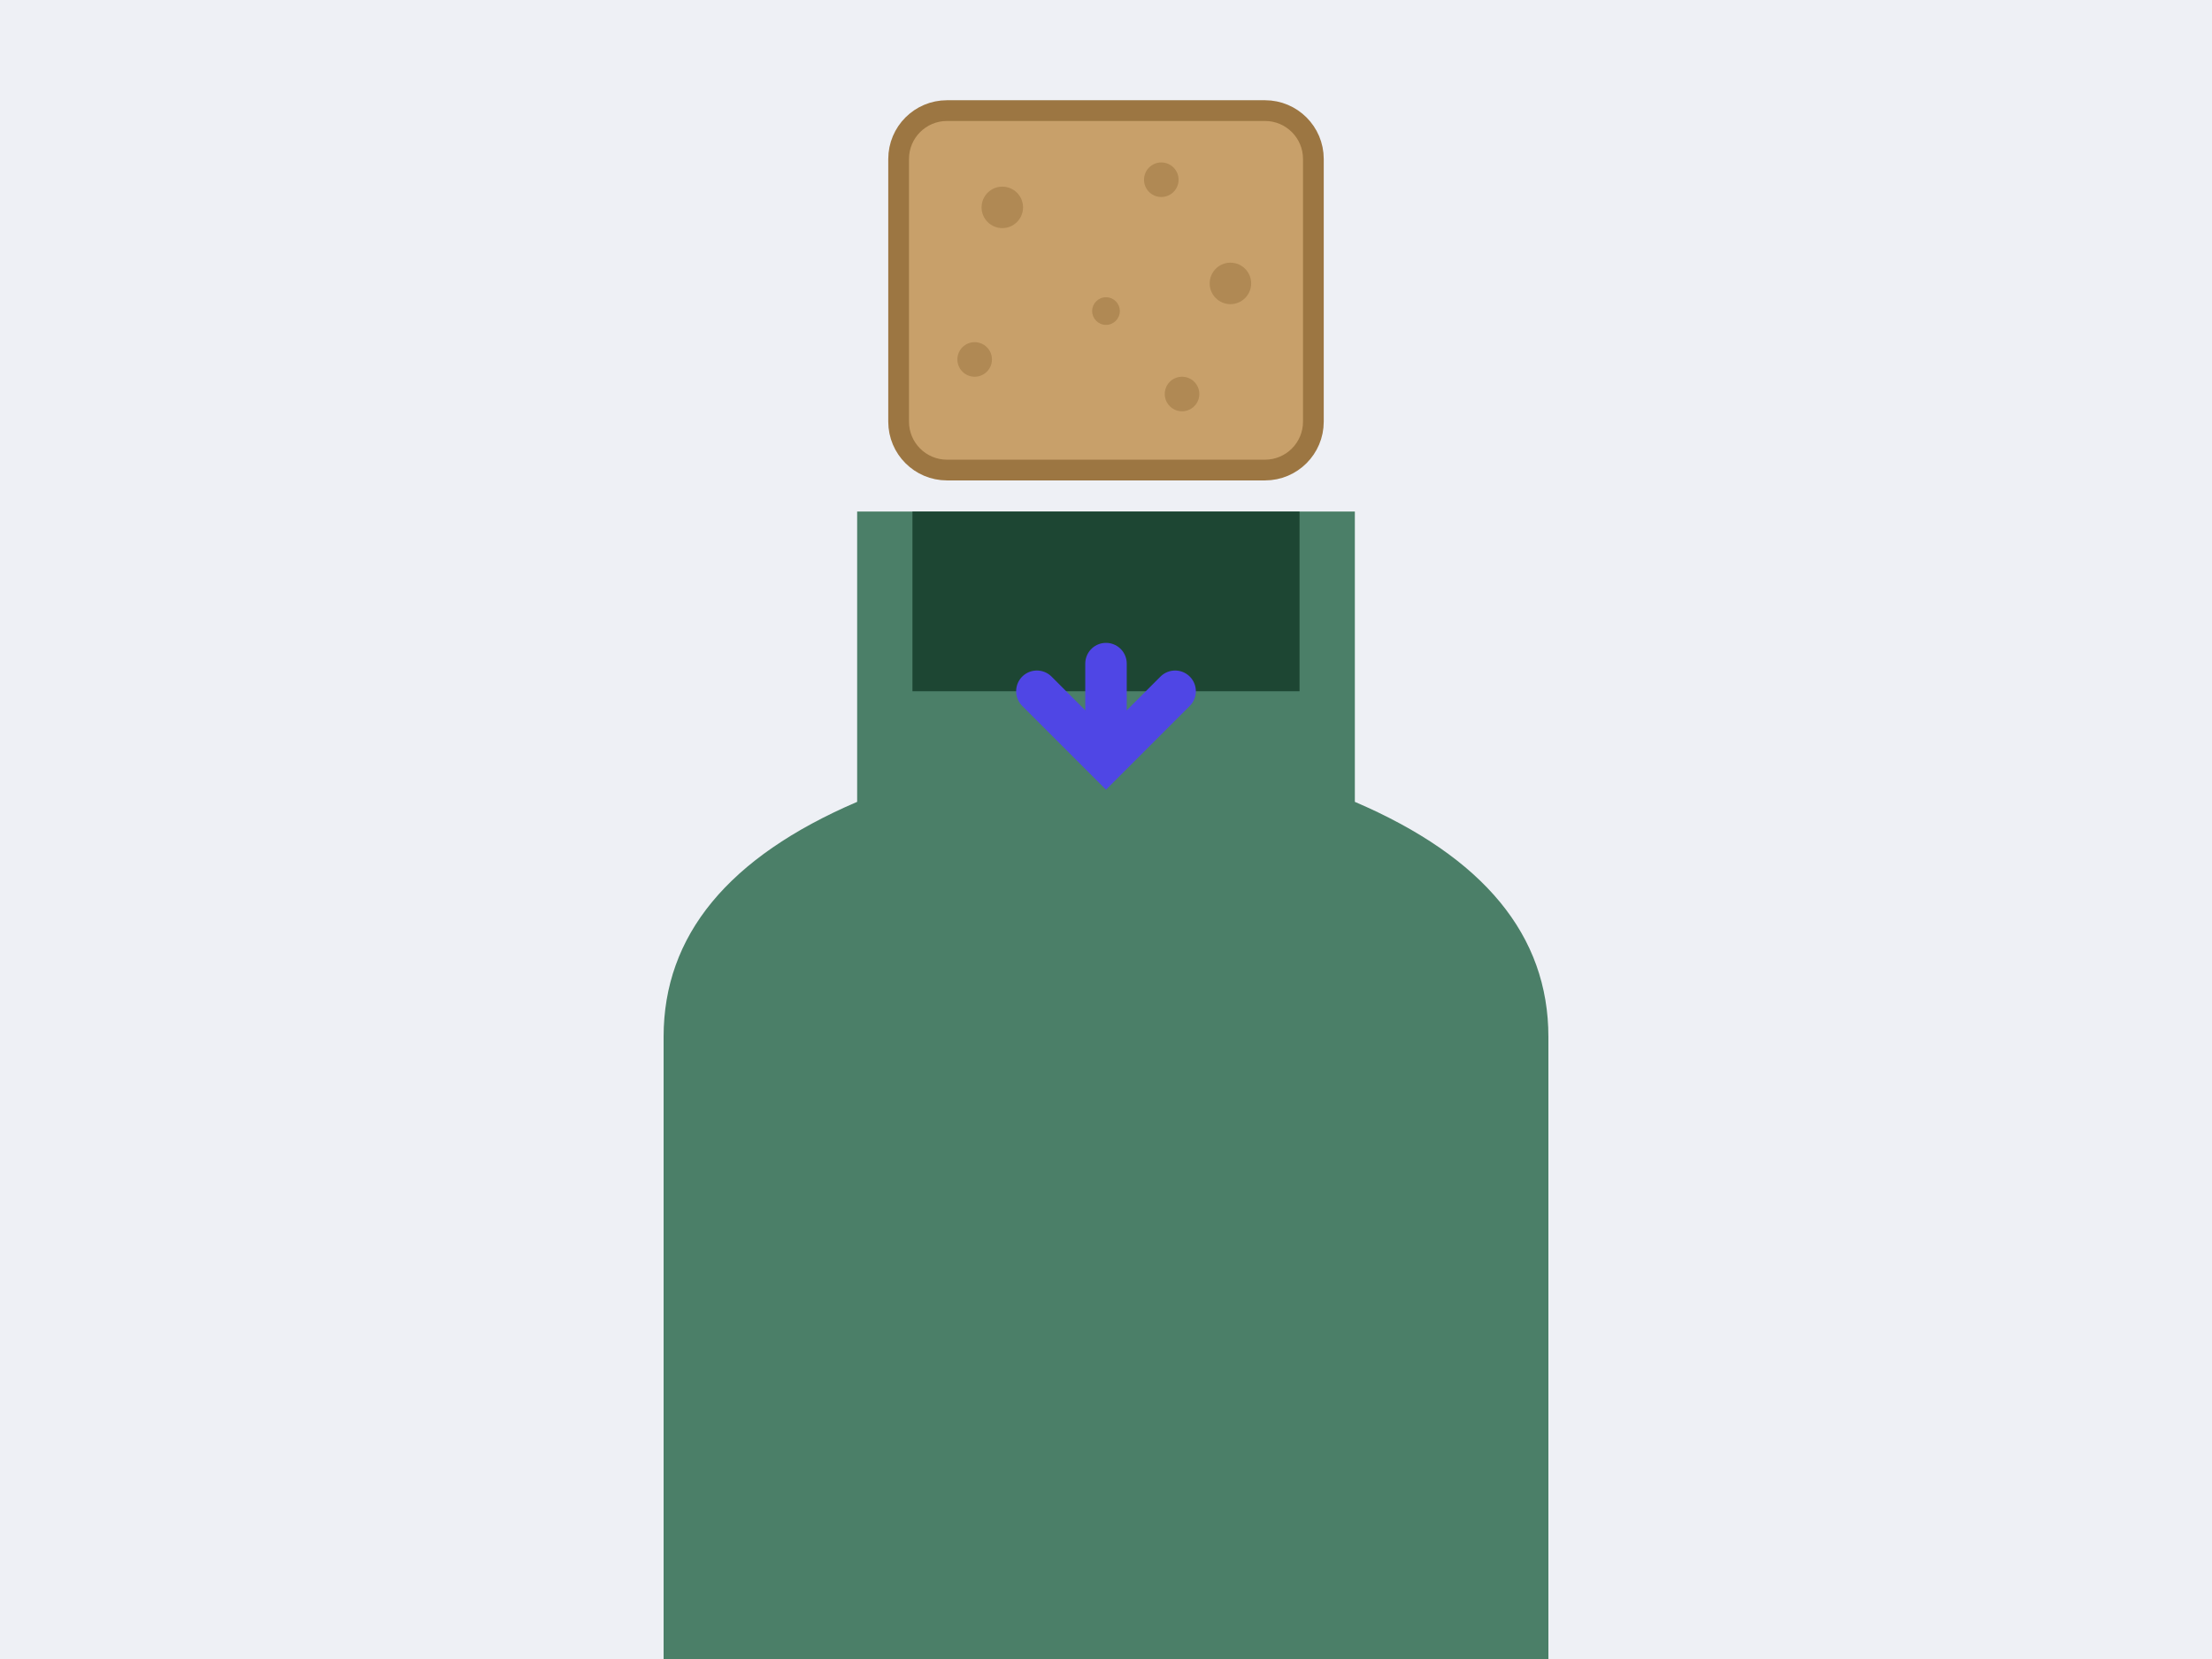
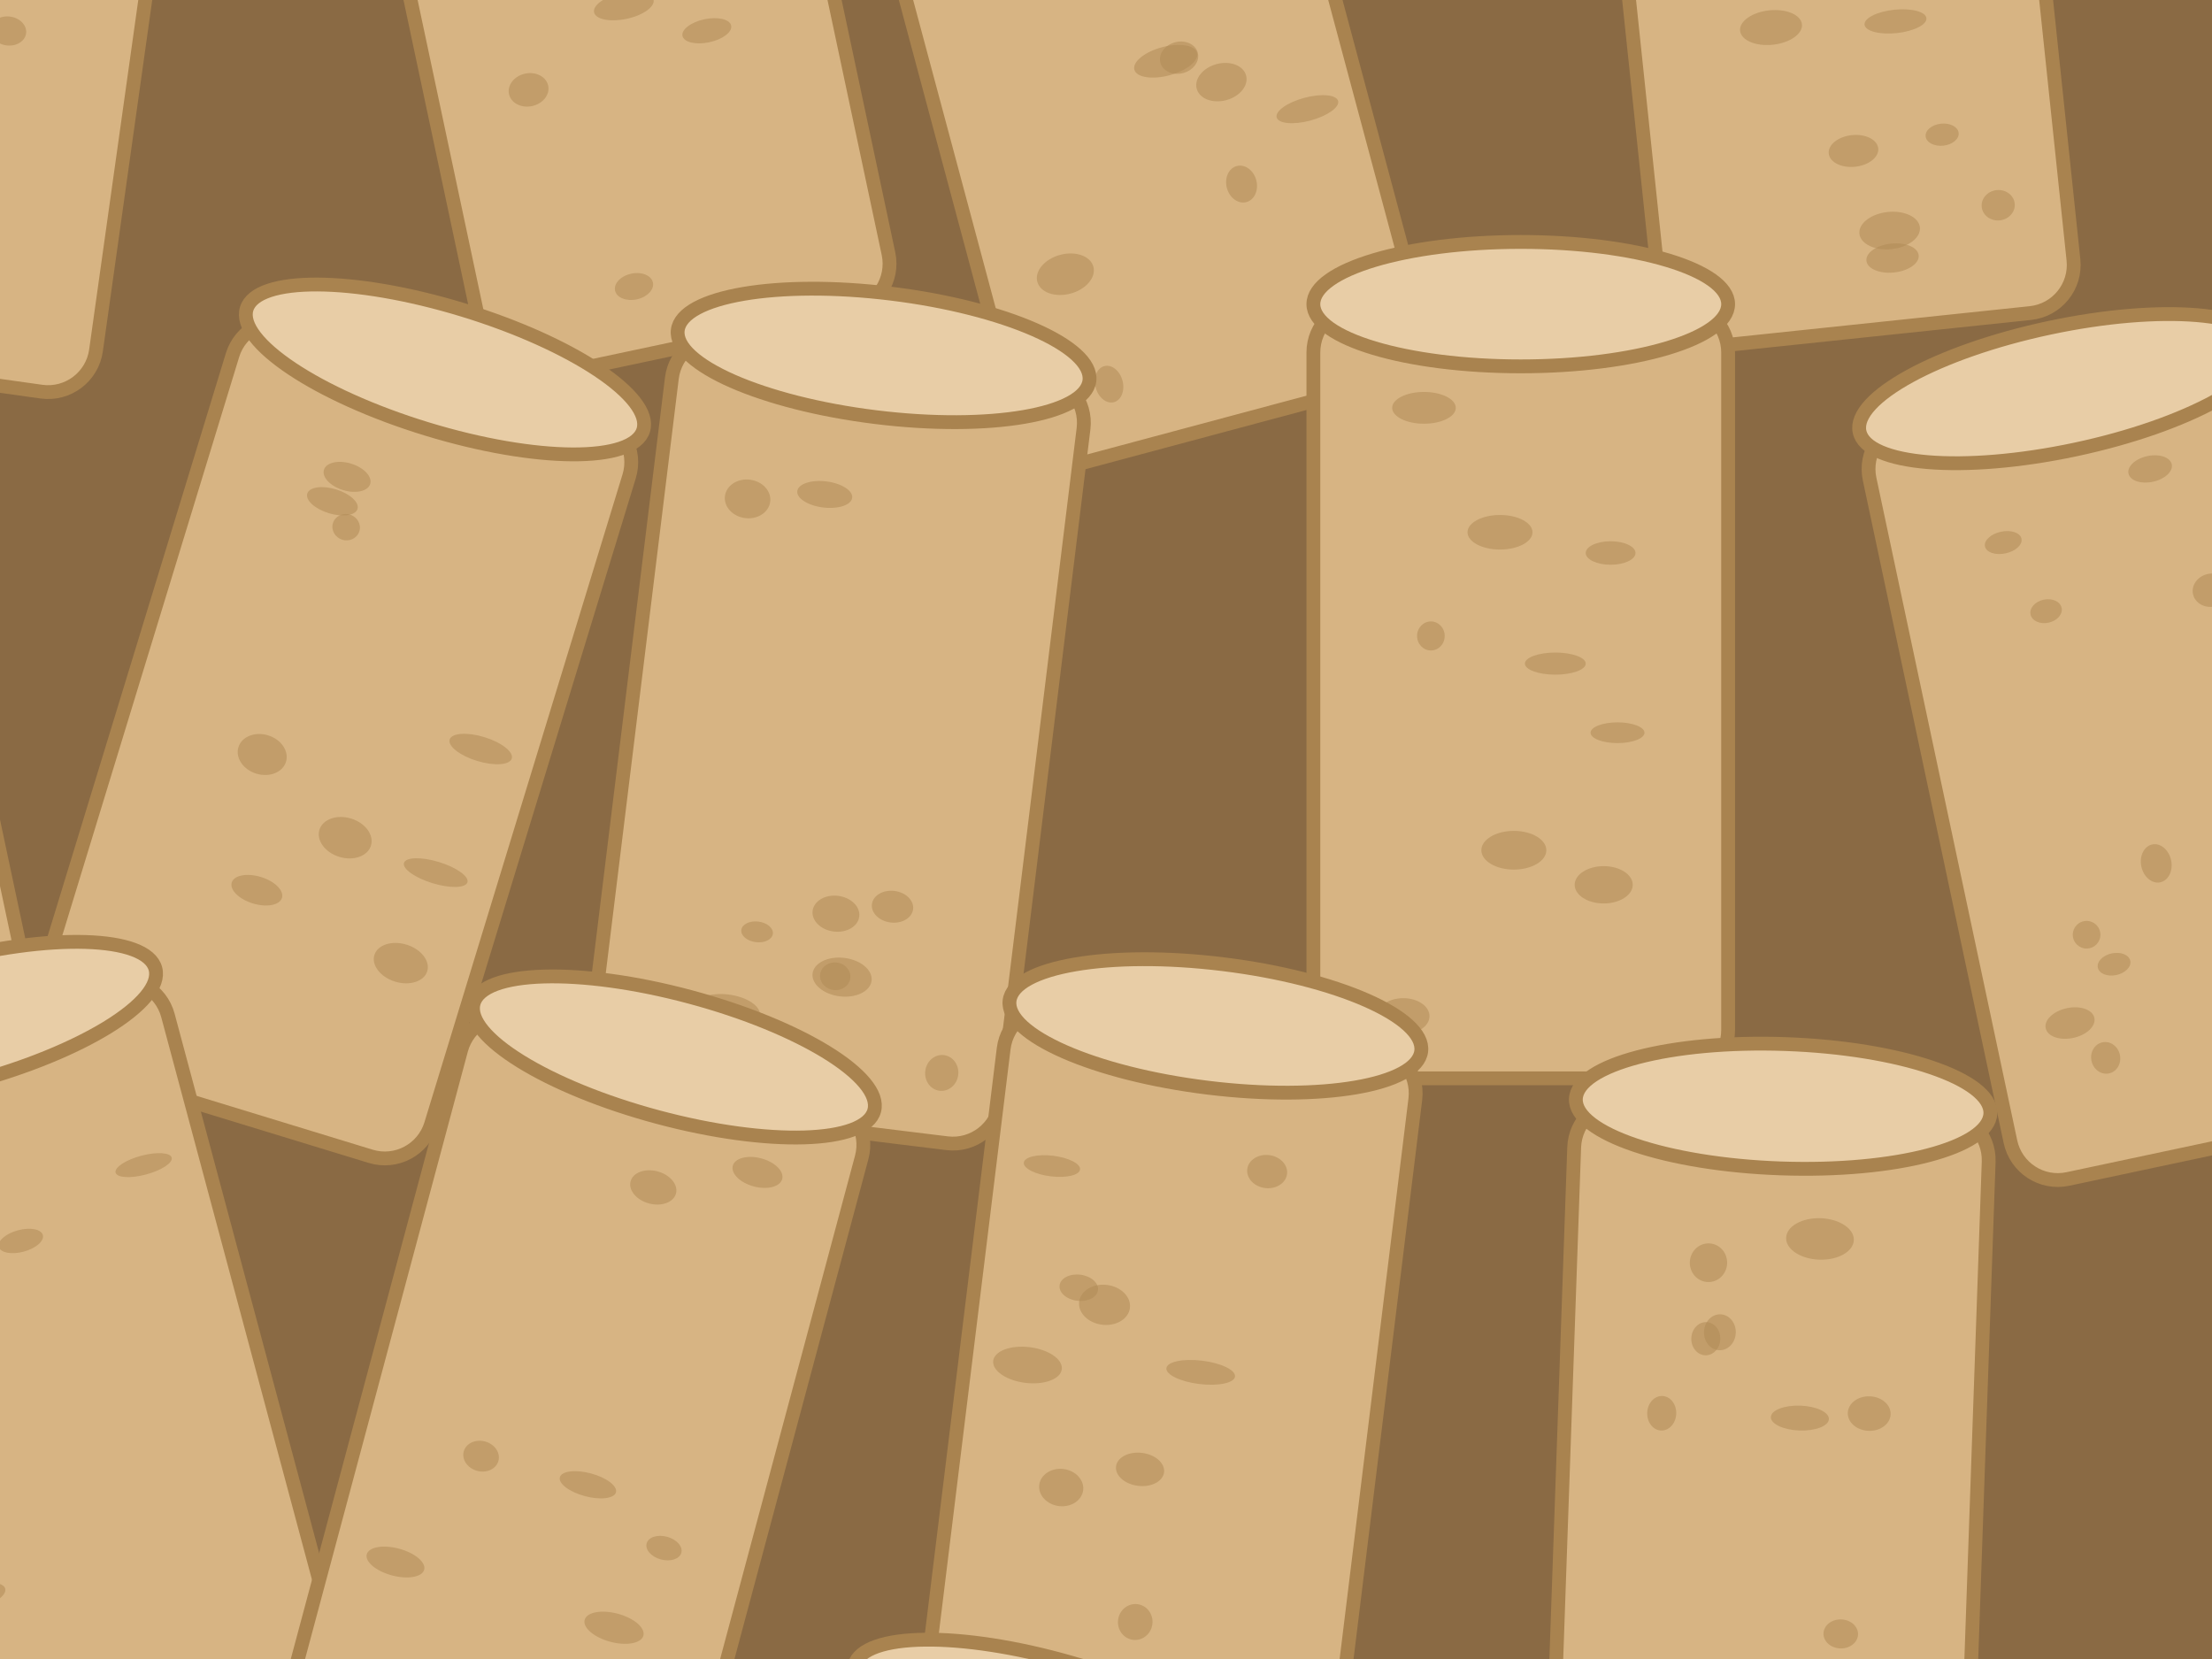
- <svg xmlns="http://www.w3.org/2000/svg" viewBox="0 0 320 240" role="img" aria-label="A cork stopper lifted just above the neck of a bottle">
-   <rect width="320" height="240" fill="#eef0f5" />
-   <path d="M96 240 L96 150 Q96 128 124 116 L124 74 L196 74 L196 116 Q224 128 224 150 L224 240 Z" fill="#2f6b4f" opacity=".85" />
-   <rect x="132" y="74" width="56" height="26" fill="#1d4633" />
-   <g>
-     <rect x="130" y="16" width="60" height="52" rx="7" fill="#c8a06a" stroke="#9c7642" stroke-width="3" />
-     <g fill="#9c7642" opacity=".55">
-       <circle cx="145" cy="30" r="3" />
-       <circle cx="168" cy="26" r="2.5" />
-       <circle cx="178" cy="41" r="3" />
-       <circle cx="141" cy="52" r="2.5" />
-       <circle cx="160" cy="45" r="2" />
-       <circle cx="171" cy="57" r="2.5" />
-     </g>
-   </g>
-   <g stroke="#4f46e5" stroke-width="6" stroke-linecap="round" fill="none">
-     <path d="M160 96 L160 108" />
-     <path d="M150 100 L160 110 L170 100" />
+ <svg xmlns="http://www.w3.org/2000/svg" viewBox="0 0 320 240" role="img" aria-label="Bottle corks packed tightly together and running off every edge, their speckled bark surface filling the frame">
+   <rect width="320" height="240" fill="#8a6a44" />
+   <g transform="translate(-35 -95) rotate(14)">
+     <rect x="-30" y="-56" width="60" height="112" rx="7" fill="#d7b483" stroke="#a9834f" stroke-width="2" />
+     <ellipse cx="0" cy="-56" rx="30" ry="9" fill="#e8cda6" stroke="#a9834f" stroke-width="2" />
+     <ellipse cx="-18" cy="10" rx="3.3" ry="2.2" fill="#b08a56" opacity=".55" />
+     <ellipse cx="-16" cy="-26" rx="3.3" ry="1.8" fill="#b08a56" opacity=".55" />
+     <ellipse cx="-2" cy="-42" rx="2.3" ry="2.5" fill="#b08a56" opacity=".55" />
+     <ellipse cx="-3" cy="3" rx="4.2" ry="2.0" fill="#b08a56" opacity=".55" />
+     <ellipse cx="-19" cy="28" rx="3.8" ry="2.5" fill="#b08a56" opacity=".55" />
+     <ellipse cx="5" cy="45" rx="3.1" ry="2.6" fill="#b08a56" opacity=".55" />
+     <ellipse cx="-6" cy="9" rx="4.0" ry="1.9" fill="#b08a56" opacity=".55" />
+     <ellipse cx="-18" cy="-0" rx="4.2" ry="2.3" fill="#b08a56" opacity=".55" />
+     <ellipse cx="-2" cy="15" rx="2.5" ry="1.7" fill="#b08a56" opacity=".55" />
+   </g>
+   <g transform="translate(39 -98) rotate(-11)">
+     <rect x="-30" y="-56" width="60" height="112" rx="7" fill="#d7b483" stroke="#a9834f" stroke-width="2" />
+     <ellipse cx="0" cy="-56" rx="30" ry="9" fill="#e8cda6" stroke="#a9834f" stroke-width="2" />
+     <ellipse cx="-17" cy="-35" rx="2.1" ry="1.8" fill="#b08a56" opacity=".55" />
+     <ellipse cx="3" cy="32" rx="3.0" ry="2.0" fill="#b08a56" opacity=".55" />
+     <ellipse cx="-9" cy="-16" rx="4.3" ry="2.3" fill="#b08a56" opacity=".55" />
+     <ellipse cx="-11" cy="-34" rx="4.4" ry="2.5" fill="#b08a56" opacity=".55" />
+     <ellipse cx="14" cy="-22" rx="3.6" ry="2.9" fill="#b08a56" opacity=".55" />
+     <ellipse cx="4" cy="43" rx="2.5" ry="3.0" fill="#b08a56" opacity=".55" />
+     <ellipse cx="-20" cy="-6" rx="2.1" ry="2.7" fill="#b08a56" opacity=".55" />
+     <ellipse cx="8" cy="46" rx="4.4" ry="2.9" fill="#b08a56" opacity=".55" />
+     <ellipse cx="2" cy="47" rx="4.2" ry="2.0" fill="#b08a56" opacity=".55" />
+   </g>
+   <g transform="translate(138 -106) rotate(-11)">
+     <rect x="-30" y="-56" width="60" height="112" rx="7" fill="#d7b483" stroke="#a9834f" stroke-width="2" />
+     <ellipse cx="0" cy="-56" rx="30" ry="9" fill="#e8cda6" stroke="#a9834f" stroke-width="2" />
+     <ellipse cx="-19" cy="-1" rx="2.6" ry="2.9" fill="#b08a56" opacity=".55" />
+     <ellipse cx="20" cy="-24" rx="2.3" ry="2.2" fill="#b08a56" opacity=".55" />
+     <ellipse cx="-15" cy="6" rx="4.4" ry="1.8" fill="#b08a56" opacity=".55" />
+     <ellipse cx="-3" cy="39" rx="3.3" ry="1.9" fill="#b08a56" opacity=".55" />
+     <ellipse cx="17" cy="31" rx="4.7" ry="2.5" fill="#b08a56" opacity=".55" />
+     <ellipse cx="-4" cy="20" rx="4.5" ry="2.4" fill="#b08a56" opacity=".55" />
+     <ellipse cx="-12" cy="-17" rx="3.2" ry="2.6" fill="#b08a56" opacity=".55" />
+     <ellipse cx="3" cy="7" rx="4.5" ry="1.6" fill="#b08a56" opacity=".55" />
+     <ellipse cx="6" cy="-13" rx="3.7" ry="2.7" fill="#b08a56" opacity=".55" />
+   </g>
+   <g transform="translate(210 -95) rotate(-15)">
+     <rect x="-30" y="-56" width="60" height="112" rx="7" fill="#d7b483" stroke="#a9834f" stroke-width="2" />
+     <ellipse cx="0" cy="-56" rx="30" ry="9" fill="#e8cda6" stroke="#a9834f" stroke-width="2" />
+     <ellipse cx="3" cy="6" rx="2.7" ry="2.3" fill="#b08a56" opacity=".55" />
+     <ellipse cx="-1" cy="-3" rx="4.2" ry="1.4" fill="#b08a56" opacity=".55" />
+     <ellipse cx="-5" cy="28" rx="2.4" ry="2.8" fill="#b08a56" opacity=".55" />
+     <ellipse cx="-13" cy="19" rx="2.5" ry="2.1" fill="#b08a56" opacity=".55" />
+     <ellipse cx="-3" cy="-36" rx="4.1" ry="2.2" fill="#b08a56" opacity=".55" />
+     <ellipse cx="8" cy="6" rx="3.7" ry="2.2" fill="#b08a56" opacity=".55" />
+     <ellipse cx="-9" cy="39" rx="2.3" ry="2.8" fill="#b08a56" opacity=".55" />
+     <ellipse cx="16" cy="2" rx="4.3" ry="2.5" fill="#b08a56" opacity=".55" />
+     <ellipse cx="5" cy="-17" rx="3.0" ry="2.0" fill="#b08a56" opacity=".55" />
+   </g>
+   <g transform="translate(297 -95) rotate(-6)">
+     <rect x="-30" y="-56" width="60" height="112" rx="7" fill="#d7b483" stroke="#a9834f" stroke-width="2" />
+     <ellipse cx="0" cy="-56" rx="30" ry="9" fill="#e8cda6" stroke="#a9834f" stroke-width="2" />
+     <ellipse cx="-5" cy="-5" rx="4.4" ry="2.2" fill="#b08a56" opacity=".55" />
+     <ellipse cx="2" cy="-20" rx="2.8" ry="1.5" fill="#b08a56" opacity=".55" />
+     <ellipse cx="-12" cy="-20" rx="4.6" ry="2.2" fill="#b08a56" opacity=".55" />
+     <ellipse cx="-17" cy="-1" rx="2.4" ry="2.3" fill="#b08a56" opacity=".55" />
+     <ellipse cx="-3" cy="35" rx="2.8" ry="2.8" fill="#b08a56" opacity=".55" />
+     <ellipse cx="-11" cy="46" rx="3.9" ry="1.5" fill="#b08a56" opacity=".55" />
+     <ellipse cx="14" cy="-19" rx="3.1" ry="1.6" fill="#b08a56" opacity=".55" />
+     <ellipse cx="15" cy="-36" rx="4.2" ry="2.0" fill="#b08a56" opacity=".55" />
+     <ellipse cx="8" cy="-17" rx="2.2" ry="2.9" fill="#b08a56" opacity=".55" />
+   </g>
+   <g transform="translate(-83 -7) rotate(17)">
+     <rect x="-30" y="-56" width="60" height="112" rx="7" fill="#d7b483" stroke="#a9834f" stroke-width="2" />
+     <ellipse cx="0" cy="-56" rx="30" ry="9" fill="#e8cda6" stroke="#a9834f" stroke-width="2" />
+     <ellipse cx="18" cy="-27" rx="2.1" ry="2.4" fill="#b08a56" opacity=".55" />
+     <ellipse cx="-16" cy="23" rx="3.4" ry="2.5" fill="#b08a56" opacity=".55" />
+     <ellipse cx="3" cy="27" rx="4.5" ry="2.4" fill="#b08a56" opacity=".55" />
+     <ellipse cx="4" cy="-14" rx="2.4" ry="1.5" fill="#b08a56" opacity=".55" />
+     <ellipse cx="16" cy="-25" rx="3.3" ry="1.9" fill="#b08a56" opacity=".55" />
+     <ellipse cx="5" cy="5" rx="4.6" ry="2.1" fill="#b08a56" opacity=".55" />
+     <ellipse cx="-6" cy="16" rx="4.2" ry="2.9" fill="#b08a56" opacity=".55" />
+     <ellipse cx="-8" cy="38" rx="4.9" ry="3.0" fill="#b08a56" opacity=".55" />
+     <ellipse cx="-16" cy="-9" rx="4.3" ry="2.7" fill="#b08a56" opacity=".55" />
+   </g>
+   <g transform="translate(-9 -2) rotate(8)">
+     <rect x="-30" y="-56" width="60" height="112" rx="7" fill="#d7b483" stroke="#a9834f" stroke-width="2" />
+     <ellipse cx="0" cy="-56" rx="30" ry="9" fill="#e8cda6" stroke="#a9834f" stroke-width="2" />
+     <ellipse cx="11" cy="5" rx="2.6" ry="2.1" fill="#b08a56" opacity=".55" />
+     <ellipse cx="-19" cy="-15" rx="3.3" ry="2.7" fill="#b08a56" opacity=".55" />
+     <ellipse cx="4" cy="-6" rx="2.7" ry="1.9" fill="#b08a56" opacity=".55" />
+     <ellipse cx="8" cy="-3" rx="2.5" ry="2.7" fill="#b08a56" opacity=".55" />
+     <ellipse cx="3" cy="45" rx="3.6" ry="2.4" fill="#b08a56" opacity=".55" />
+     <ellipse cx="-3" cy="12" rx="4.8" ry="3.0" fill="#b08a56" opacity=".55" />
+     <ellipse cx="7" cy="-4" rx="2.2" ry="2.7" fill="#b08a56" opacity=".55" />
+     <ellipse cx="-5" cy="-9" rx="2.2" ry="1.5" fill="#b08a56" opacity=".55" />
+     <ellipse cx="-5" cy="46" rx="4.2" ry="2.5" fill="#b08a56" opacity=".55" />
+   </g>
+   <g transform="translate(89 -5) rotate(-12)">
+     <rect x="-30" y="-56" width="60" height="112" rx="7" fill="#d7b483" stroke="#a9834f" stroke-width="2" />
+     <ellipse cx="0" cy="-56" rx="30" ry="9" fill="#e8cda6" stroke="#a9834f" stroke-width="2" />
+     <ellipse cx="5" cy="-38" rx="3.8" ry="2.2" fill="#b08a56" opacity=".55" />
+     <ellipse cx="2" cy="-33" rx="2.2" ry="2.2" fill="#b08a56" opacity=".55" />
+     <ellipse cx="-16" cy="15" rx="2.9" ry="2.4" fill="#b08a56" opacity=".55" />
+     <ellipse cx="11" cy="12" rx="3.6" ry="1.7" fill="#b08a56" opacity=".55" />
+     <ellipse cx="-7" cy="46" rx="2.8" ry="1.9" fill="#b08a56" opacity=".55" />
+     <ellipse cx="-0" cy="6" rx="4.4" ry="1.9" fill="#b08a56" opacity=".55" />
+     <ellipse cx="20" cy="-42" rx="4.4" ry="2.3" fill="#b08a56" opacity=".55" />
+     <ellipse cx="18" cy="-30" rx="4.1" ry="2.9" fill="#b08a56" opacity=".55" />
+     <ellipse cx="7" cy="-34" rx="4.8" ry="3.0" fill="#b08a56" opacity=".55" />
+   </g>
+   <g transform="translate(164 7) rotate(-15)">
+     <rect x="-30" y="-56" width="60" height="112" rx="7" fill="#d7b483" stroke="#a9834f" stroke-width="2" />
+     <ellipse cx="0" cy="-56" rx="30" ry="9" fill="#e8cda6" stroke="#a9834f" stroke-width="2" />
+     <ellipse cx="-18" cy="29" rx="4.2" ry="2.9" fill="#b08a56" opacity=".55" />
+     <ellipse cx="6" cy="3" rx="2.8" ry="2.3" fill="#b08a56" opacity=".55" />
+     <ellipse cx="22" cy="15" rx="4.6" ry="1.7" fill="#b08a56" opacity=".55" />
+     <ellipse cx="10" cy="23" rx="2.2" ry="2.7" fill="#b08a56" opacity=".55" />
+     <ellipse cx="-14" cy="-24" rx="2.2" ry="2.5" fill="#b08a56" opacity=".55" />
+     <ellipse cx="-16" cy="46" rx="2.0" ry="2.7" fill="#b08a56" opacity=".55" />
+     <ellipse cx="11" cy="8" rx="3.7" ry="2.7" fill="#b08a56" opacity=".55" />
+     <ellipse cx="6" cy="-31" rx="4.4" ry="2.0" fill="#b08a56" opacity=".55" />
+     <ellipse cx="4" cy="3" rx="4.7" ry="2.1" fill="#b08a56" opacity=".55" />
+   </g>
+   <g transform="translate(265 -8) rotate(-6)">
+     <rect x="-30" y="-56" width="60" height="112" rx="7" fill="#d7b483" stroke="#a9834f" stroke-width="2" />
+     <ellipse cx="0" cy="-56" rx="30" ry="9" fill="#e8cda6" stroke="#a9834f" stroke-width="2" />
+     <ellipse cx="8" cy="12" rx="4.5" ry="1.7" fill="#b08a56" opacity=".55" />
+     <ellipse cx="13" cy="29" rx="2.4" ry="1.6" fill="#b08a56" opacity=".55" />
+     <ellipse cx="4" cy="46" rx="3.8" ry="2.1" fill="#b08a56" opacity=".55" />
+     <ellipse cx="0" cy="30" rx="3.6" ry="2.3" fill="#b08a56" opacity=".55" />
+     <ellipse cx="4" cy="42" rx="4.4" ry="2.7" fill="#b08a56" opacity=".55" />
+     <ellipse cx="-10" cy="11" rx="4.5" ry="2.5" fill="#b08a56" opacity=".55" />
+     <ellipse cx="20" cy="40" rx="2.4" ry="2.2" fill="#b08a56" opacity=".55" />
+     <ellipse cx="-6" cy="-25" rx="3.5" ry="3.0" fill="#b08a56" opacity=".55" />
+     <ellipse cx="12" cy="-35" rx="2.7" ry="2.0" fill="#b08a56" opacity=".55" />
+   </g>
+   <g transform="translate(-35 103) rotate(-12)">
+     <rect x="-30" y="-56" width="60" height="112" rx="7" fill="#d7b483" stroke="#a9834f" stroke-width="2" />
+     <ellipse cx="0" cy="-56" rx="30" ry="9" fill="#e8cda6" stroke="#a9834f" stroke-width="2" />
+     <ellipse cx="2" cy="-21" rx="2.1" ry="2.3" fill="#b08a56" opacity=".55" />
+     <ellipse cx="22" cy="27" rx="4.2" ry="1.6" fill="#b08a56" opacity=".55" />
+     <ellipse cx="3" cy="15" rx="4.3" ry="2.1" fill="#b08a56" opacity=".55" />
+     <ellipse cx="-20" cy="41" rx="2.8" ry="2.6" fill="#b08a56" opacity=".55" />
+     <ellipse cx="-2" cy="28" rx="3.0" ry="1.5" fill="#b08a56" opacity=".55" />
+     <ellipse cx="-3" cy="0" rx="4.4" ry="2.0" fill="#b08a56" opacity=".55" />
+     <ellipse cx="7" cy="-9" rx="4.2" ry="1.7" fill="#b08a56" opacity=".55" />
+     <ellipse cx="17" cy="43" rx="2.1" ry="2.8" fill="#b08a56" opacity=".55" />
+     <ellipse cx="12" cy="20" rx="2.3" ry="2.6" fill="#b08a56" opacity=".55" />
+   </g>
+   <g transform="translate(48 107) rotate(17)">
+     <rect x="-30" y="-56" width="60" height="112" rx="7" fill="#d7b483" stroke="#a9834f" stroke-width="2" />
+     <ellipse cx="0" cy="-56" rx="30" ry="9" fill="#e8cda6" stroke="#a9834f" stroke-width="2" />
+     <ellipse cx="20" cy="14" rx="4.8" ry="1.6" fill="#b08a56" opacity=".55" />
+     <ellipse cx="-9" cy="5" rx="3.6" ry="2.9" fill="#b08a56" opacity=".55" />
+     <ellipse cx="6" cy="13" rx="3.9" ry="2.9" fill="#b08a56" opacity=".55" />
+     <ellipse cx="-4" cy="24" rx="3.8" ry="2.0" fill="#b08a56" opacity=".55" />
+     <ellipse cx="-7" cy="-30" rx="2.0" ry="1.9" fill="#b08a56" opacity=".55" />
+     <ellipse cx="-9" cy="-37" rx="3.5" ry="2.0" fill="#b08a56" opacity=".55" />
+     <ellipse cx="19" cy="28" rx="4.0" ry="2.8" fill="#b08a56" opacity=".55" />
+     <ellipse cx="-10" cy="-33" rx="3.8" ry="1.8" fill="#b08a56" opacity=".55" />
+     <ellipse cx="21" cy="-5" rx="4.7" ry="1.8" fill="#b08a56" opacity=".55" />
+   </g>
+   <g transform="translate(121 107) rotate(7)">
+     <rect x="-30" y="-56" width="60" height="112" rx="7" fill="#d7b483" stroke="#a9834f" stroke-width="2" />
+     <ellipse cx="0" cy="-56" rx="30" ry="9" fill="#e8cda6" stroke="#a9834f" stroke-width="2" />
+     <ellipse cx="-11" cy="41" rx="4.9" ry="2.5" fill="#b08a56" opacity=".55" />
+     <ellipse cx="21" cy="46" rx="2.4" ry="2.6" fill="#b08a56" opacity=".55" />
+     <ellipse cx="11" cy="23" rx="3.0" ry="2.3" fill="#b08a56" opacity=".55" />
+     <ellipse cx="4" cy="34" rx="2.2" ry="2.0" fill="#b08a56" opacity=".55" />
+     <ellipse cx="-8" cy="29" rx="2.3" ry="1.5" fill="#b08a56" opacity=".55" />
+     <ellipse cx="-17" cy="-33" rx="3.3" ry="2.8" fill="#b08a56" opacity=".55" />
+     <ellipse cx="-6" cy="-35" rx="4.0" ry="1.9" fill="#b08a56" opacity=".55" />
+     <ellipse cx="3" cy="25" rx="3.4" ry="2.6" fill="#b08a56" opacity=".55" />
+     <ellipse cx="5" cy="34" rx="4.3" ry="2.8" fill="#b08a56" opacity=".55" />
+   </g>
+   <g transform="translate(220 100) rotate(0)">
+     <rect x="-30" y="-56" width="60" height="112" rx="7" fill="#d7b483" stroke="#a9834f" stroke-width="2" />
+     <ellipse cx="0" cy="-56" rx="30" ry="9" fill="#e8cda6" stroke="#a9834f" stroke-width="2" />
+     <ellipse cx="12" cy="28" rx="4.2" ry="2.7" fill="#b08a56" opacity=".55" />
+     <ellipse cx="14" cy="6" rx="3.9" ry="1.5" fill="#b08a56" opacity=".55" />
+     <ellipse cx="-1" cy="23" rx="4.7" ry="2.8" fill="#b08a56" opacity=".55" />
+     <ellipse cx="-3" cy="-23" rx="4.7" ry="2.5" fill="#b08a56" opacity=".55" />
+     <ellipse cx="-14" cy="-41" rx="4.6" ry="2.3" fill="#b08a56" opacity=".55" />
+     <ellipse cx="-17" cy="47" rx="3.8" ry="2.6" fill="#b08a56" opacity=".55" />
+     <ellipse cx="13" cy="-20" rx="3.6" ry="1.7" fill="#b08a56" opacity=".55" />
+     <ellipse cx="5" cy="-4" rx="4.4" ry="1.6" fill="#b08a56" opacity=".55" />
+     <ellipse cx="-13" cy="-8" rx="2.0" ry="2.1" fill="#b08a56" opacity=".55" />
+   </g>
+   <g transform="translate(310 111) rotate(-12)">
+     <rect x="-30" y="-56" width="60" height="112" rx="7" fill="#d7b483" stroke="#a9834f" stroke-width="2" />
+     <ellipse cx="0" cy="-56" rx="30" ry="9" fill="#e8cda6" stroke="#a9834f" stroke-width="2" />
+     <ellipse cx="15" cy="-23" rx="2.7" ry="2.4" fill="#b08a56" opacity=".55" />
+     <ellipse cx="-9" cy="-25" rx="2.3" ry="1.7" fill="#b08a56" opacity=".55" />
+     <ellipse cx="-14" cy="40" rx="2.1" ry="2.3" fill="#b08a56" opacity=".55" />
+     <ellipse cx="-13" cy="22" rx="2.0" ry="2.0" fill="#b08a56" opacity=".55" />
+     <ellipse cx="10" cy="-42" rx="3.2" ry="1.9" fill="#b08a56" opacity=".55" />
+     <ellipse cx="-1" cy="14" rx="2.2" ry="2.8" fill="#b08a56" opacity=".55" />
+     <ellipse cx="-10" cy="27" rx="2.4" ry="1.6" fill="#b08a56" opacity=".55" />
+     <ellipse cx="-13" cy="-36" rx="2.7" ry="1.6" fill="#b08a56" opacity=".55" />
+     <ellipse cx="-18" cy="34" rx="3.6" ry="2.2" fill="#b08a56" opacity=".55" />
+   </g>
+   <g transform="translate(-86 214) rotate(-16)">
+     <rect x="-30" y="-56" width="60" height="112" rx="7" fill="#d7b483" stroke="#a9834f" stroke-width="2" />
+     <ellipse cx="0" cy="-56" rx="30" ry="9" fill="#e8cda6" stroke="#a9834f" stroke-width="2" />
+     <ellipse cx="-20" cy="17" rx="2.0" ry="2.2" fill="#b08a56" opacity=".55" />
+     <ellipse cx="5" cy="34" rx="2.0" ry="2.0" fill="#b08a56" opacity=".55" />
+     <ellipse cx="-8" cy="9" rx="2.1" ry="2.6" fill="#b08a56" opacity=".55" />
+     <ellipse cx="20" cy="6" rx="4.0" ry="2.7" fill="#b08a56" opacity=".55" />
+     <ellipse cx="15" cy="31" rx="3.5" ry="1.5" fill="#b08a56" opacity=".55" />
+     <ellipse cx="13" cy="34" rx="4.1" ry="1.9" fill="#b08a56" opacity=".55" />
+     <ellipse cx="21" cy="13" rx="2.9" ry="2.7" fill="#b08a56" opacity=".55" />
+     <ellipse cx="-12" cy="-22" rx="4.7" ry="1.5" fill="#b08a56" opacity=".55" />
+     <ellipse cx="16" cy="-7" rx="3.7" ry="2.5" fill="#b08a56" opacity=".55" />
+   </g>
+   <g transform="translate(8 202) rotate(-15)">
+     <rect x="-30" y="-56" width="60" height="112" rx="7" fill="#d7b483" stroke="#a9834f" stroke-width="2" />
+     <ellipse cx="0" cy="-56" rx="30" ry="9" fill="#e8cda6" stroke="#a9834f" stroke-width="2" />
+     <ellipse cx="1" cy="-23" rx="3.3" ry="1.6" fill="#b08a56" opacity=".55" />
+     <ellipse cx="-18" cy="8" rx="2.2" ry="1.8" fill="#b08a56" opacity=".55" />
+     <ellipse cx="-5" cy="-35" rx="4.4" ry="2.8" fill="#b08a56" opacity=".55" />
+     <ellipse cx="-21" cy="30" rx="2.5" ry="2.6" fill="#b08a56" opacity=".55" />
+     <ellipse cx="-19" cy="25" rx="4.8" ry="1.8" fill="#b08a56" opacity=".55" />
+     <ellipse cx="-15" cy="-13" rx="4.6" ry="2.6" fill="#b08a56" opacity=".55" />
+     <ellipse cx="-15" cy="39" rx="4.2" ry="2.9" fill="#b08a56" opacity=".55" />
+     <ellipse cx="21" cy="-29" rx="4.2" ry="1.4" fill="#b08a56" opacity=".55" />
+     <ellipse cx="-14" cy="5" rx="2.7" ry="1.7" fill="#b08a56" opacity=".55" />
+   </g>
+   <g transform="translate(83 207) rotate(15)">
+     <rect x="-30" y="-56" width="60" height="112" rx="7" fill="#d7b483" stroke="#a9834f" stroke-width="2" />
+     <ellipse cx="0" cy="-56" rx="30" ry="9" fill="#e8cda6" stroke="#a9834f" stroke-width="2" />
+     <ellipse cx="4" cy="7" rx="4.2" ry="1.7" fill="#b08a56" opacity=".55" />
+     <ellipse cx="13" cy="26" rx="4.4" ry="2.1" fill="#b08a56" opacity=".55" />
+     <ellipse cx="2" cy="-37" rx="3.4" ry="2.4" fill="#b08a56" opacity=".55" />
+     <ellipse cx="20" cy="38" rx="3.0" ry="2.6" fill="#b08a56" opacity=".55" />
+     <ellipse cx="16" cy="44" rx="4.0" ry="1.9" fill="#b08a56" opacity=".55" />
+     <ellipse cx="16" cy="-43" rx="3.7" ry="2.1" fill="#b08a56" opacity=".55" />
+     <ellipse cx="17" cy="13" rx="2.6" ry="1.7" fill="#b08a56" opacity=".55" />
+     <ellipse cx="-20" cy="25" rx="4.3" ry="2.0" fill="#b08a56" opacity=".55" />
+     <ellipse cx="-12" cy="7" rx="2.6" ry="2.2" fill="#b08a56" opacity=".55" />
+   </g>
+   <g transform="translate(169 204) rotate(7)">
+     <rect x="-30" y="-56" width="60" height="112" rx="7" fill="#d7b483" stroke="#a9834f" stroke-width="2" />
+     <ellipse cx="0" cy="-56" rx="30" ry="9" fill="#e8cda6" stroke="#a9834f" stroke-width="2" />
+     <ellipse cx="-11" cy="-14" rx="3.7" ry="2.9" fill="#b08a56" opacity=".55" />
+     <ellipse cx="-15" cy="-16" rx="2.8" ry="1.9" fill="#b08a56" opacity=".55" />
+     <ellipse cx="-1" cy="31" rx="2.5" ry="2.6" fill="#b08a56" opacity=".55" />
+     <ellipse cx="-3" cy="9" rx="3.5" ry="2.4" fill="#b08a56" opacity=".55" />
+     <ellipse cx="-14" cy="13" rx="3.2" ry="2.7" fill="#b08a56" opacity=".55" />
+     <ellipse cx="4" cy="-6" rx="5.0" ry="1.7" fill="#b08a56" opacity=".55" />
+     <ellipse cx="-21" cy="-33" rx="4.1" ry="1.5" fill="#b08a56" opacity=".55" />
+     <ellipse cx="10" cy="-36" rx="2.9" ry="2.4" fill="#b08a56" opacity=".55" />
+     <ellipse cx="-21" cy="-4" rx="5.0" ry="2.6" fill="#b08a56" opacity=".55" />
+   </g>
+   <g transform="translate(256 216) rotate(2)">
+     <rect x="-30" y="-56" width="60" height="112" rx="7" fill="#d7b483" stroke="#a9834f" stroke-width="2" />
+     <ellipse cx="0" cy="-56" rx="30" ry="9" fill="#e8cda6" stroke="#a9834f" stroke-width="2" />
+     <ellipse cx="14" cy="-12" rx="3.1" ry="2.5" fill="#b08a56" opacity=".55" />
+     <ellipse cx="11" cy="20" rx="2.5" ry="2.1" fill="#b08a56" opacity=".55" />
+     <ellipse cx="-8" cy="-23" rx="2.3" ry="2.6" fill="#b08a56" opacity=".55" />
+     <ellipse cx="-16" cy="-11" rx="2.1" ry="2.5" fill="#b08a56" opacity=".55" />
+     <ellipse cx="6" cy="-37" rx="4.9" ry="3.0" fill="#b08a56" opacity=".55" />
+     <ellipse cx="11" cy="30" rx="4.1" ry="1.4" fill="#b08a56" opacity=".55" />
+     <ellipse cx="-10" cy="-22" rx="2.1" ry="2.4" fill="#b08a56" opacity=".55" />
+     <ellipse cx="4" cy="-11" rx="4.2" ry="1.8" fill="#b08a56" opacity=".55" />
+     <ellipse cx="-10" cy="-33" rx="2.7" ry="2.8" fill="#b08a56" opacity=".55" />
+   </g>
+   <g transform="translate(-43 317) rotate(13)">
+     <rect x="-30" y="-56" width="60" height="112" rx="7" fill="#d7b483" stroke="#a9834f" stroke-width="2" />
+     <ellipse cx="0" cy="-56" rx="30" ry="9" fill="#e8cda6" stroke="#a9834f" stroke-width="2" />
+     <ellipse cx="7" cy="-11" rx="4.9" ry="1.5" fill="#b08a56" opacity=".55" />
+     <ellipse cx="-4" cy="37" rx="4.0" ry="2.0" fill="#b08a56" opacity=".55" />
+     <ellipse cx="14" cy="26" rx="4.2" ry="1.8" fill="#b08a56" opacity=".55" />
+     <ellipse cx="8" cy="16" rx="4.5" ry="2.2" fill="#b08a56" opacity=".55" />
+     <ellipse cx="19" cy="22" rx="2.6" ry="2.3" fill="#b08a56" opacity=".55" />
+     <ellipse cx="-13" cy="13" rx="3.0" ry="3.0" fill="#b08a56" opacity=".55" />
+     <ellipse cx="-7" cy="29" rx="4.5" ry="2.0" fill="#b08a56" opacity=".55" />
+     <ellipse cx="4" cy="-23" rx="3.1" ry="2.1" fill="#b08a56" opacity=".55" />
+     <ellipse cx="9" cy="3" rx="2.5" ry="2.4" fill="#b08a56" opacity=".55" />
+   </g>
+   <g transform="translate(43 313) rotate(-2)">
+     <rect x="-30" y="-56" width="60" height="112" rx="7" fill="#d7b483" stroke="#a9834f" stroke-width="2" />
+     <ellipse cx="0" cy="-56" rx="30" ry="9" fill="#e8cda6" stroke="#a9834f" stroke-width="2" />
+     <ellipse cx="16" cy="16" rx="4.0" ry="2.2" fill="#b08a56" opacity=".55" />
+     <ellipse cx="-4" cy="-5" rx="4.0" ry="2.1" fill="#b08a56" opacity=".55" />
+     <ellipse cx="-19" cy="-24" rx="2.2" ry="1.5" fill="#b08a56" opacity=".55" />
+     <ellipse cx="-6" cy="-9" rx="3.4" ry="1.7" fill="#b08a56" opacity=".55" />
+     <ellipse cx="-12" cy="-3" rx="2.9" ry="1.8" fill="#b08a56" opacity=".55" />
+     <ellipse cx="-0" cy="26" rx="2.2" ry="1.4" fill="#b08a56" opacity=".55" />
+     <ellipse cx="-2" cy="38" rx="3.9" ry="2.0" fill="#b08a56" opacity=".55" />
+     <ellipse cx="21" cy="18" rx="4.5" ry="2.7" fill="#b08a56" opacity=".55" />
+     <ellipse cx="-20" cy="-26" rx="4.4" ry="2.0" fill="#b08a56" opacity=".55" />
+   </g>
+   <g transform="translate(137 303) rotate(16)">
+     <rect x="-30" y="-56" width="60" height="112" rx="7" fill="#d7b483" stroke="#a9834f" stroke-width="2" />
+     <ellipse cx="0" cy="-56" rx="30" ry="9" fill="#e8cda6" stroke="#a9834f" stroke-width="2" />
+     <ellipse cx="5" cy="-6" rx="4.5" ry="2.3" fill="#b08a56" opacity=".55" />
+     <ellipse cx="-2" cy="-27" rx="4.4" ry="1.6" fill="#b08a56" opacity=".55" />
+     <ellipse cx="-9" cy="-36" rx="2.0" ry="1.9" fill="#b08a56" opacity=".55" />
+     <ellipse cx="-20" cy="-1" rx="3.0" ry="1.4" fill="#b08a56" opacity=".55" />
+     <ellipse cx="-2" cy="-18" rx="2.7" ry="2.3" fill="#b08a56" opacity=".55" />
+     <ellipse cx="-7" cy="-39" rx="4.8" ry="3.0" fill="#b08a56" opacity=".55" />
+     <ellipse cx="-12" cy="17" rx="3.8" ry="1.8" fill="#b08a56" opacity=".55" />
+     <ellipse cx="2" cy="-20" rx="2.8" ry="2.1" fill="#b08a56" opacity=".55" />
+     <ellipse cx="-20" cy="-23" rx="5.0" ry="2.6" fill="#b08a56" opacity=".55" />
+   </g>
+   <g transform="translate(212 322) rotate(-6)">
+     <rect x="-30" y="-56" width="60" height="112" rx="7" fill="#d7b483" stroke="#a9834f" stroke-width="2" />
+     <ellipse cx="0" cy="-56" rx="30" ry="9" fill="#e8cda6" stroke="#a9834f" stroke-width="2" />
+     <ellipse cx="15" cy="-14" rx="4.7" ry="2.1" fill="#b08a56" opacity=".55" />
+     <ellipse cx="16" cy="-31" rx="3.2" ry="2.0" fill="#b08a56" opacity=".55" />
+     <ellipse cx="12" cy="36" rx="2.4" ry="2.1" fill="#b08a56" opacity=".55" />
+     <ellipse cx="-14" cy="-38" rx="2.4" ry="1.5" fill="#b08a56" opacity=".55" />
+     <ellipse cx="-9" cy="-4" rx="4.7" ry="2.4" fill="#b08a56" opacity=".55" />
+     <ellipse cx="11" cy="-14" rx="3.0" ry="2.1" fill="#b08a56" opacity=".55" />
+     <ellipse cx="-12" cy="-42" rx="2.8" ry="2.9" fill="#b08a56" opacity=".55" />
+     <ellipse cx="-20" cy="2" rx="2.7" ry="2.6" fill="#b08a56" opacity=".55" />
+     <ellipse cx="-20" cy="3" rx="4.2" ry="2.1" fill="#b08a56" opacity=".55" />
+   </g>
+   <g transform="translate(294 320) rotate(-17)">
+     <rect x="-30" y="-56" width="60" height="112" rx="7" fill="#d7b483" stroke="#a9834f" stroke-width="2" />
+     <ellipse cx="0" cy="-56" rx="30" ry="9" fill="#e8cda6" stroke="#a9834f" stroke-width="2" />
+     <ellipse cx="19" cy="31" rx="4.7" ry="2.8" fill="#b08a56" opacity=".55" />
+     <ellipse cx="-6" cy="14" rx="3.4" ry="2.3" fill="#b08a56" opacity=".55" />
+     <ellipse cx="-5" cy="35" rx="2.9" ry="2.3" fill="#b08a56" opacity=".55" />
+     <ellipse cx="-19" cy="-39" rx="4.7" ry="2.0" fill="#b08a56" opacity=".55" />
+     <ellipse cx="-6" cy="47" rx="4.2" ry="1.6" fill="#b08a56" opacity=".55" />
+     <ellipse cx="2" cy="0" rx="3.8" ry="1.8" fill="#b08a56" opacity=".55" />
+     <ellipse cx="-10" cy="43" rx="3.8" ry="2.3" fill="#b08a56" opacity=".55" />
+     <ellipse cx="8" cy="25" rx="2.5" ry="2.7" fill="#b08a56" opacity=".55" />
+     <ellipse cx="-1" cy="-30" rx="2.9" ry="3.0" fill="#b08a56" opacity=".55" />
  </g>
</svg>
